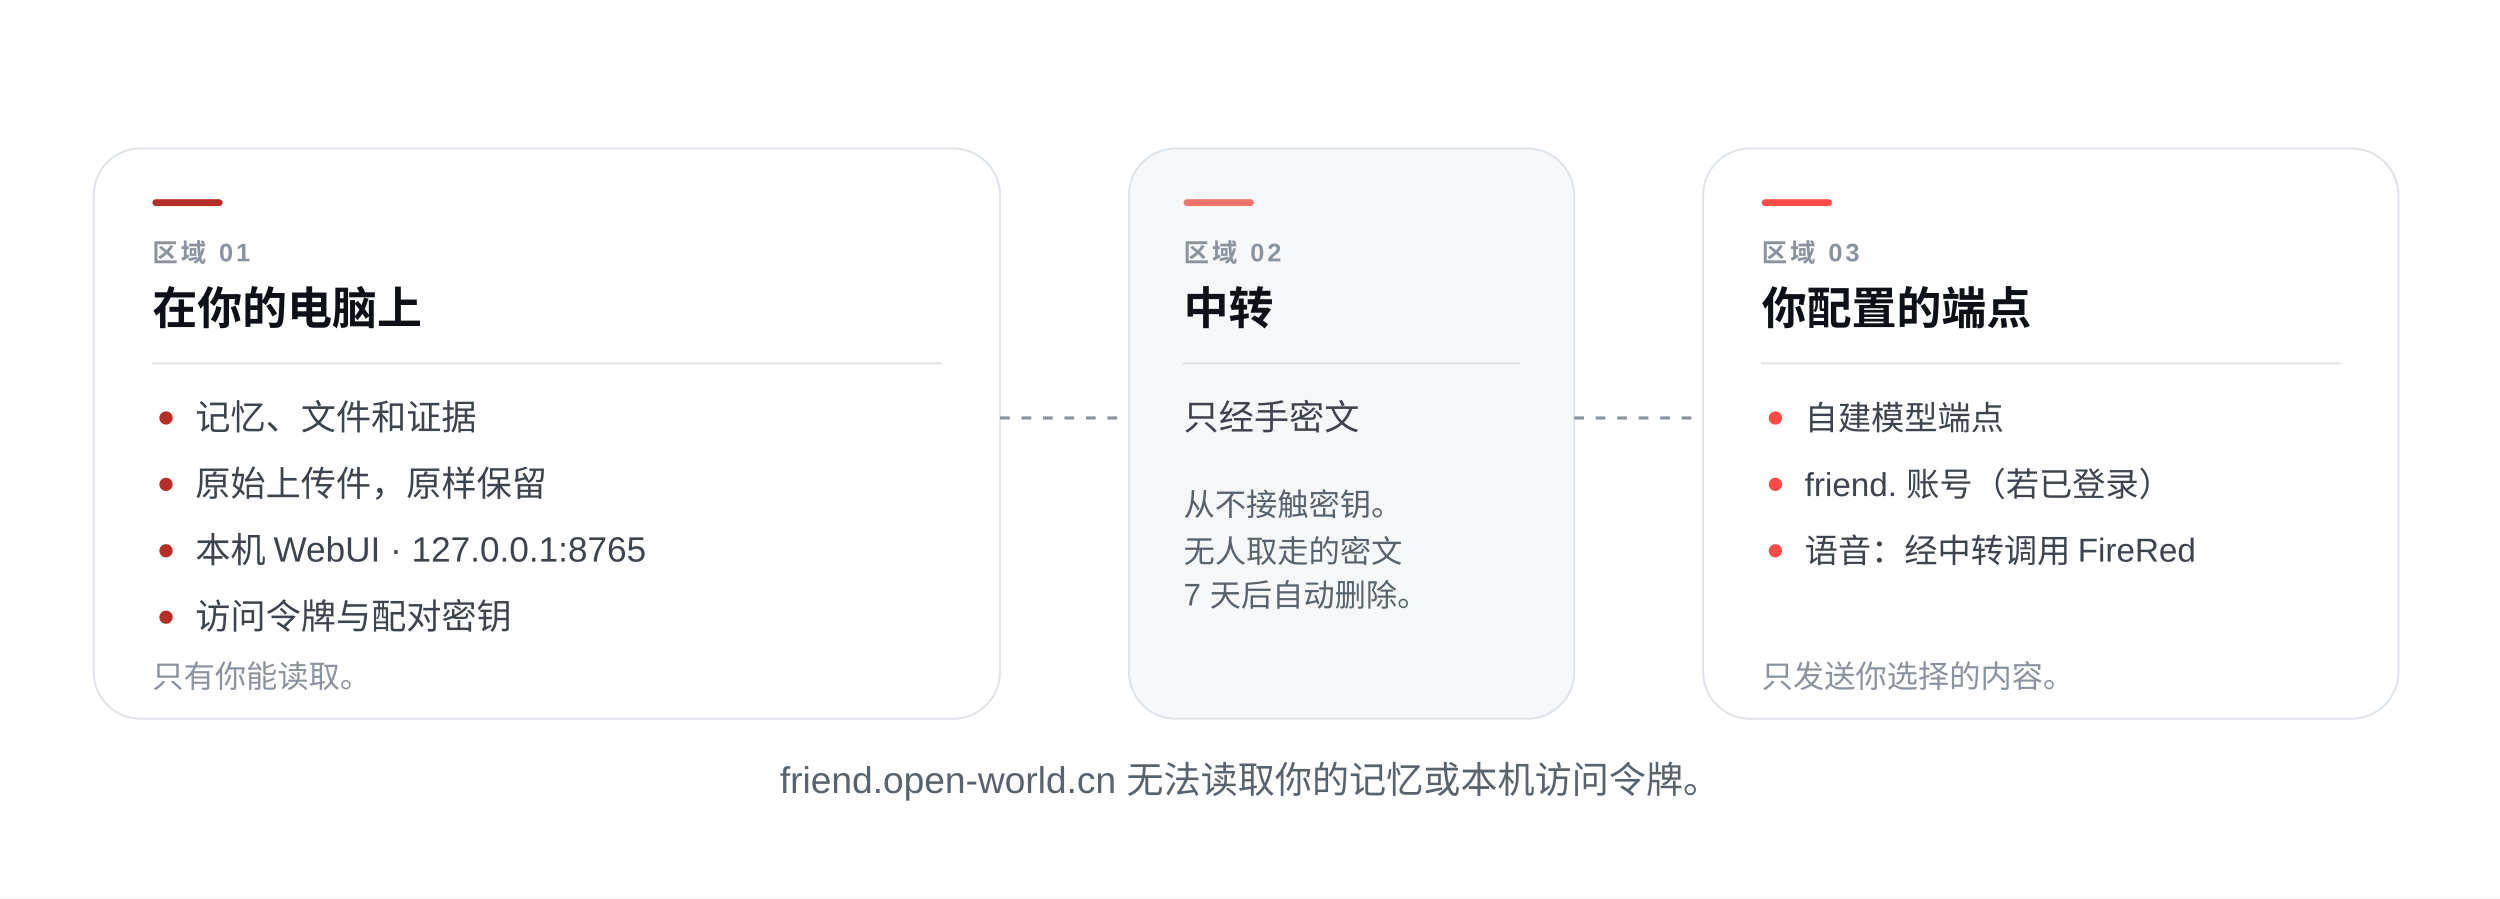
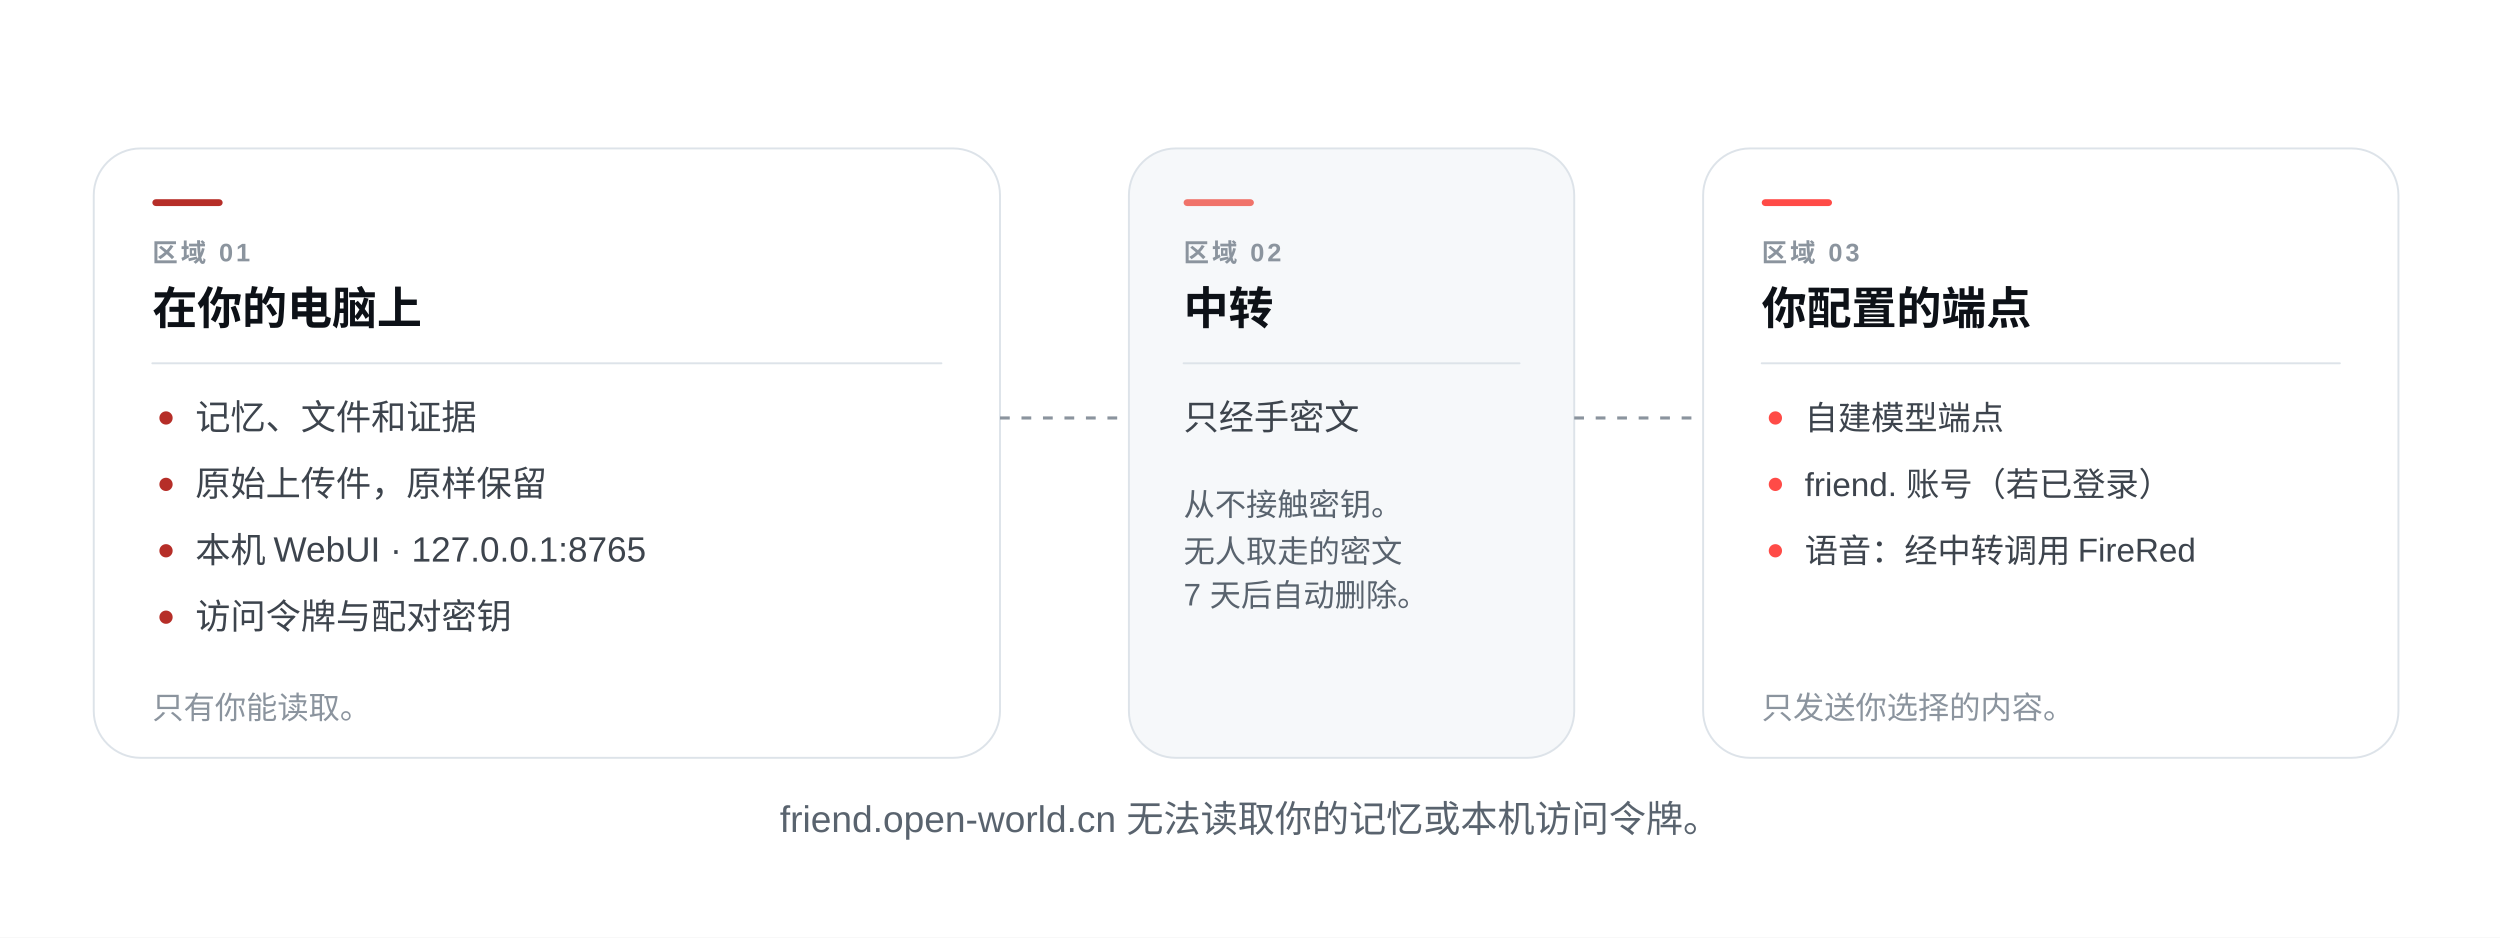
- <svg xmlns="http://www.w3.org/2000/svg" viewBox="0 0 1280 460" width="1280" height="460" role="img" aria-label="数据边界图：记忆与证据留在你的电脑上；中转只经手密文；模型处理只发往你配置的端点。">
+ <svg xmlns="http://www.w3.org/2000/svg" viewBox="0 0 1280 480" width="1280" height="480" role="img" aria-label="数据边界图：记忆与证据留在你的电脑上；中转只经手密文；模型处理只发往你配置的端点。">
  <defs>
    <radialGradient id="halo" cx="50%" cy="50%" r="50%">
      <stop offset="0" stop-color="#FF7A70" stop-opacity=".55" />
      <stop offset=".45" stop-color="#FF7A70" stop-opacity=".18" />
      <stop offset="1" stop-color="#FF7A70" stop-opacity="0" />
    </radialGradient>
    <linearGradient id="cardGrad" x1="0" y1="0" x2="0" y2="1">
      <stop offset="0" stop-color="#FFFFFF" />
      <stop offset="1" stop-color="#FFFFFF" />
    </linearGradient>
    <linearGradient id="cardAltGrad" x1="0" y1="0" x2="0" y2="1">
      <stop offset="0" stop-color="#F6F8FA" />
      <stop offset="1" stop-color="#F6F8FA" />
    </linearGradient>
    <filter id="soft" x="-30%" y="-30%" width="160%" height="180%">
      <feDropShadow dx="0" dy="8" stdDeviation="14" flood-color="rgba(31,35,40,.13)" flood-opacity="1" />
    </filter>
    <filter id="softSm" x="-30%" y="-30%" width="160%" height="180%">
      <feDropShadow dx="0" dy="4" stdDeviation="7" flood-color="rgba(31,35,40,.13)" flood-opacity=".8" />
    </filter>
  </defs>
  <style>
  .s{font-family:-apple-system, BlinkMacSystemFont, 'Segoe UI Variable Display', 'Segoe UI', 'Helvetica Neue', Arial, 'Microsoft YaHei', 'PingFang SC', 'Hiragino Sans GB', 'Noto Sans CJK SC', sans-serif}
  .m{font-family:ui-monospace, SFMono-Regular, 'SF Mono', Menlo, Consolas, 'Liberation Mono', 'Microsoft YaHei', monospace}
  .rise{opacity:0;animation:rise .9s cubic-bezier(.16,.84,.32,1) both}
  @keyframes rise{from{opacity:0;transform:translateY(14px);filter:blur(6px)}to{opacity:1;transform:none;filter:blur(0)}}
  @keyframes breathe{0%,100%{opacity:.45;transform:scale(.96)}50%{opacity:.9;transform:scale(1.05)}}
  @keyframes breathe2{
    0%{opacity:.05;transform:scale(.93);animation-timing-function:cubic-bezier(.66,0,.34,1)}
    18%{opacity:.12;transform:scale(1.03);animation-timing-function:cubic-bezier(.37,0,.63,1)}
    34%{opacity:.07;transform:scale(.99);animation-timing-function:cubic-bezier(.45,0,.55,1)}
    57%{opacity:.15;transform:scale(1.085);animation-timing-function:cubic-bezier(.3,0,.7,1)}
    72%{opacity:.088;transform:scale(1.008);animation-timing-function:cubic-bezier(.6,0,.4,1)}
    88%{opacity:.126;transform:scale(1.052);animation-timing-function:cubic-bezier(.5,0,.5,1)}
    100%{opacity:.05;transform:scale(.93)}
  }
  @keyframes twinkle{0%,100%{opacity:.12}50%{opacity:.5}}
  .tw{animation:twinkle 9s ease-in-out infinite}
  .snr{animation:snr 5.4s cubic-bezier(.16,.84,.32,1) infinite;transform-box:fill-box;transform-origin:center}
  @keyframes snr{0%{transform:scale(.5);opacity:.55}65%{opacity:0}100%{transform:scale(1.6);opacity:0}}
  .swp{animation-timing-function:cubic-bezier(.83,0,.17,1);animation-iteration-count:infinite;opacity:0}
  .march{animation:march 1.65s linear infinite}
  .dp{animation:dotpulse 2.6s ease-in-out infinite}
  @keyframes dotpulse{0%,100%{opacity:.42}50%{opacity:1}}
  @keyframes march{to{stroke-dashoffset:-24}}
  .scan{animation:scan 4s cubic-bezier(.83,0,.17,1) infinite;opacity:0}
  @keyframes scan{0%{transform:translateX(0);opacity:0}8%{opacity:1}88%{opacity:1}100%{transform:translateX(1140px);opacity:0}}
  @media (prefers-reduced-motion: reduce){
    .rise{animation:none!important;opacity:1!important;filter:none!important;transform:none!important}
    .tw{animation:none!important;opacity:.55!important}
    .snr,.swp,.scan{animation:none!important;opacity:0!important}
    .march{animation:none!important}
    .dp{animation:none!important;opacity:1!important}
  }</style>
-   <rect width="1280" height="460" fill="#FFFFFF" />
-   <rect x="48" y="76" width="464" height="292" rx="24" fill="#FFFFFF" stroke="#DDE3E9" stroke-width="1" />
+   <rect width="1280" height="480" fill="#FFFFFF" />
+   <rect x="48" y="76" width="464" height="312" rx="24" fill="#FFFFFF" stroke="#DDE3E9" stroke-width="1" />
  <rect x="78" y="102" width="36" height="3.5" rx="1.8" fill="#B62E28" />
  <text x="78" y="134" font-size="13" font-weight="700" fill="#8B949E" letter-spacing="1.5" class="s">区域 01</text>
  <text x="78" y="166" font-size="23" font-weight="650" fill="#0D1117" class="s">在你的电脑上</text>
  <line x1="78" y1="186" x2="482" y2="186" stroke="#DDE3E9" stroke-width="1" stroke-linecap="round" />
  <circle cx="85" cy="214" r="3.4" fill="#B62E28" />
  <text x="100" y="220" font-size="18" font-weight="400" fill="#3D444D" class="s">记忆、文件和证据</text>
  <circle cx="85" cy="248" r="3.4" fill="#B62E28" />
  <text x="100" y="254" font-size="18" font-weight="400" fill="#3D444D" class="s">原始上传件，原样保留</text>
  <circle cx="85" cy="282" r="3.4" fill="#B62E28" />
  <text x="100" y="288" font-size="18" font-weight="400" fill="#3D444D" class="s">本机 WebUI · 127.0.0.1:8765</text>
  <circle cx="85" cy="316" r="3.4" fill="#B62E28" />
  <text x="100" y="322" font-size="18" font-weight="400" fill="#3D444D" class="s">访问令牌与配对密钥</text>
-   <text x="78" y="352" font-size="16" font-weight="500" fill="#8B949E" class="s">只有你能读取。</text>
-   <rect x="578" y="76" width="228" height="292" rx="24" fill="#F6F8FA" stroke="#DDE3E9" stroke-width="1" />
+   <text x="78" y="368" font-size="16" font-weight="500" fill="#8B949E" class="s">只有你能读取。</text>
+   <rect x="578" y="76" width="228" height="312" rx="24" fill="#F6F8FA" stroke="#DDE3E9" stroke-width="1" />
  <rect x="606" y="102" width="36" height="3.5" rx="1.8" fill="#F0736A" />
  <text x="606" y="134" font-size="13" font-weight="700" fill="#8B949E" letter-spacing="1.5" class="s">区域 02</text>
  <text x="606" y="166" font-size="23" font-weight="650" fill="#0D1117" class="s">中转</text>
  <line x1="606" y1="186" x2="778" y2="186" stroke="#DDE3E9" stroke-width="1" stroke-linecap="round" />
  <text x="606" y="220" font-size="18" font-weight="400" fill="#3D444D" class="s">只经手密文</text>
  <text x="606" y="264" font-size="16" font-weight="400" fill="#59636E" class="s">从不接触密钥。</text>
  <text x="606" y="288" font-size="16" font-weight="400" fill="#59636E" class="s">无人取走的密文</text>
  <text x="606" y="310" font-size="16" font-weight="400" fill="#59636E" class="s">7 天后自动删除。</text>
-   <rect x="872" y="76" width="356" height="292" rx="24" fill="#FFFFFF" stroke="#DDE3E9" stroke-width="1" />
+   <rect x="872" y="76" width="356" height="312" rx="24" fill="#FFFFFF" stroke="#DDE3E9" stroke-width="1" />
  <rect x="902" y="102" width="36" height="3.5" rx="1.8" fill="#FF4B47" />
  <text x="902" y="134" font-size="13" font-weight="700" fill="#8B949E" letter-spacing="1.5" class="s">区域 03</text>
  <text x="902" y="166" font-size="23" font-weight="650" fill="#0D1117" class="s">你配置的端点</text>
  <line x1="902" y1="186" x2="1198" y2="186" stroke="#DDE3E9" stroke-width="1" stroke-linecap="round" />
  <circle cx="909" cy="214" r="3.4" fill="#FF4B47" />
  <text x="924" y="220" font-size="17" font-weight="400" fill="#3D444D" class="s">自建模型端点</text>
  <circle cx="909" cy="248" r="3.4" fill="#FF4B47" />
  <text x="924" y="254" font-size="17" font-weight="400" fill="#3D444D" class="s">friend. 账号（若已登录）</text>
  <circle cx="909" cy="282" r="3.4" fill="#FF4B47" />
  <text x="924" y="288" font-size="17" font-weight="400" fill="#3D444D" class="s">语音：经中转调用 FireRed</text>
-   <text x="902" y="352" font-size="16" font-weight="500" fill="#8B949E" class="s">只发送你选择的内容。</text>
+   <text x="902" y="368" font-size="16" font-weight="500" fill="#8B949E" class="s">只发送你选择的内容。</text>
  <line x1="512" y1="214" x2="578" y2="214" stroke="#8B949E" stroke-width="1.6" stroke-dasharray="5 6" class="march" />
  <line x1="806" y1="214" x2="872" y2="214" stroke="#8B949E" stroke-width="1.6" stroke-dasharray="5 6" class="march" />
-   <text x="640" y="406" font-size="19" font-weight="400" fill="#59636E" text-anchor="middle" class="s">friend.open-world.cn 无法读取你的记忆或本机访问令牌。</text>
+   <text x="640" y="426" font-size="19" font-weight="400" fill="#59636E" text-anchor="middle" class="s">friend.open-world.cn 无法读取你的记忆或本机访问令牌。</text>
</svg>
